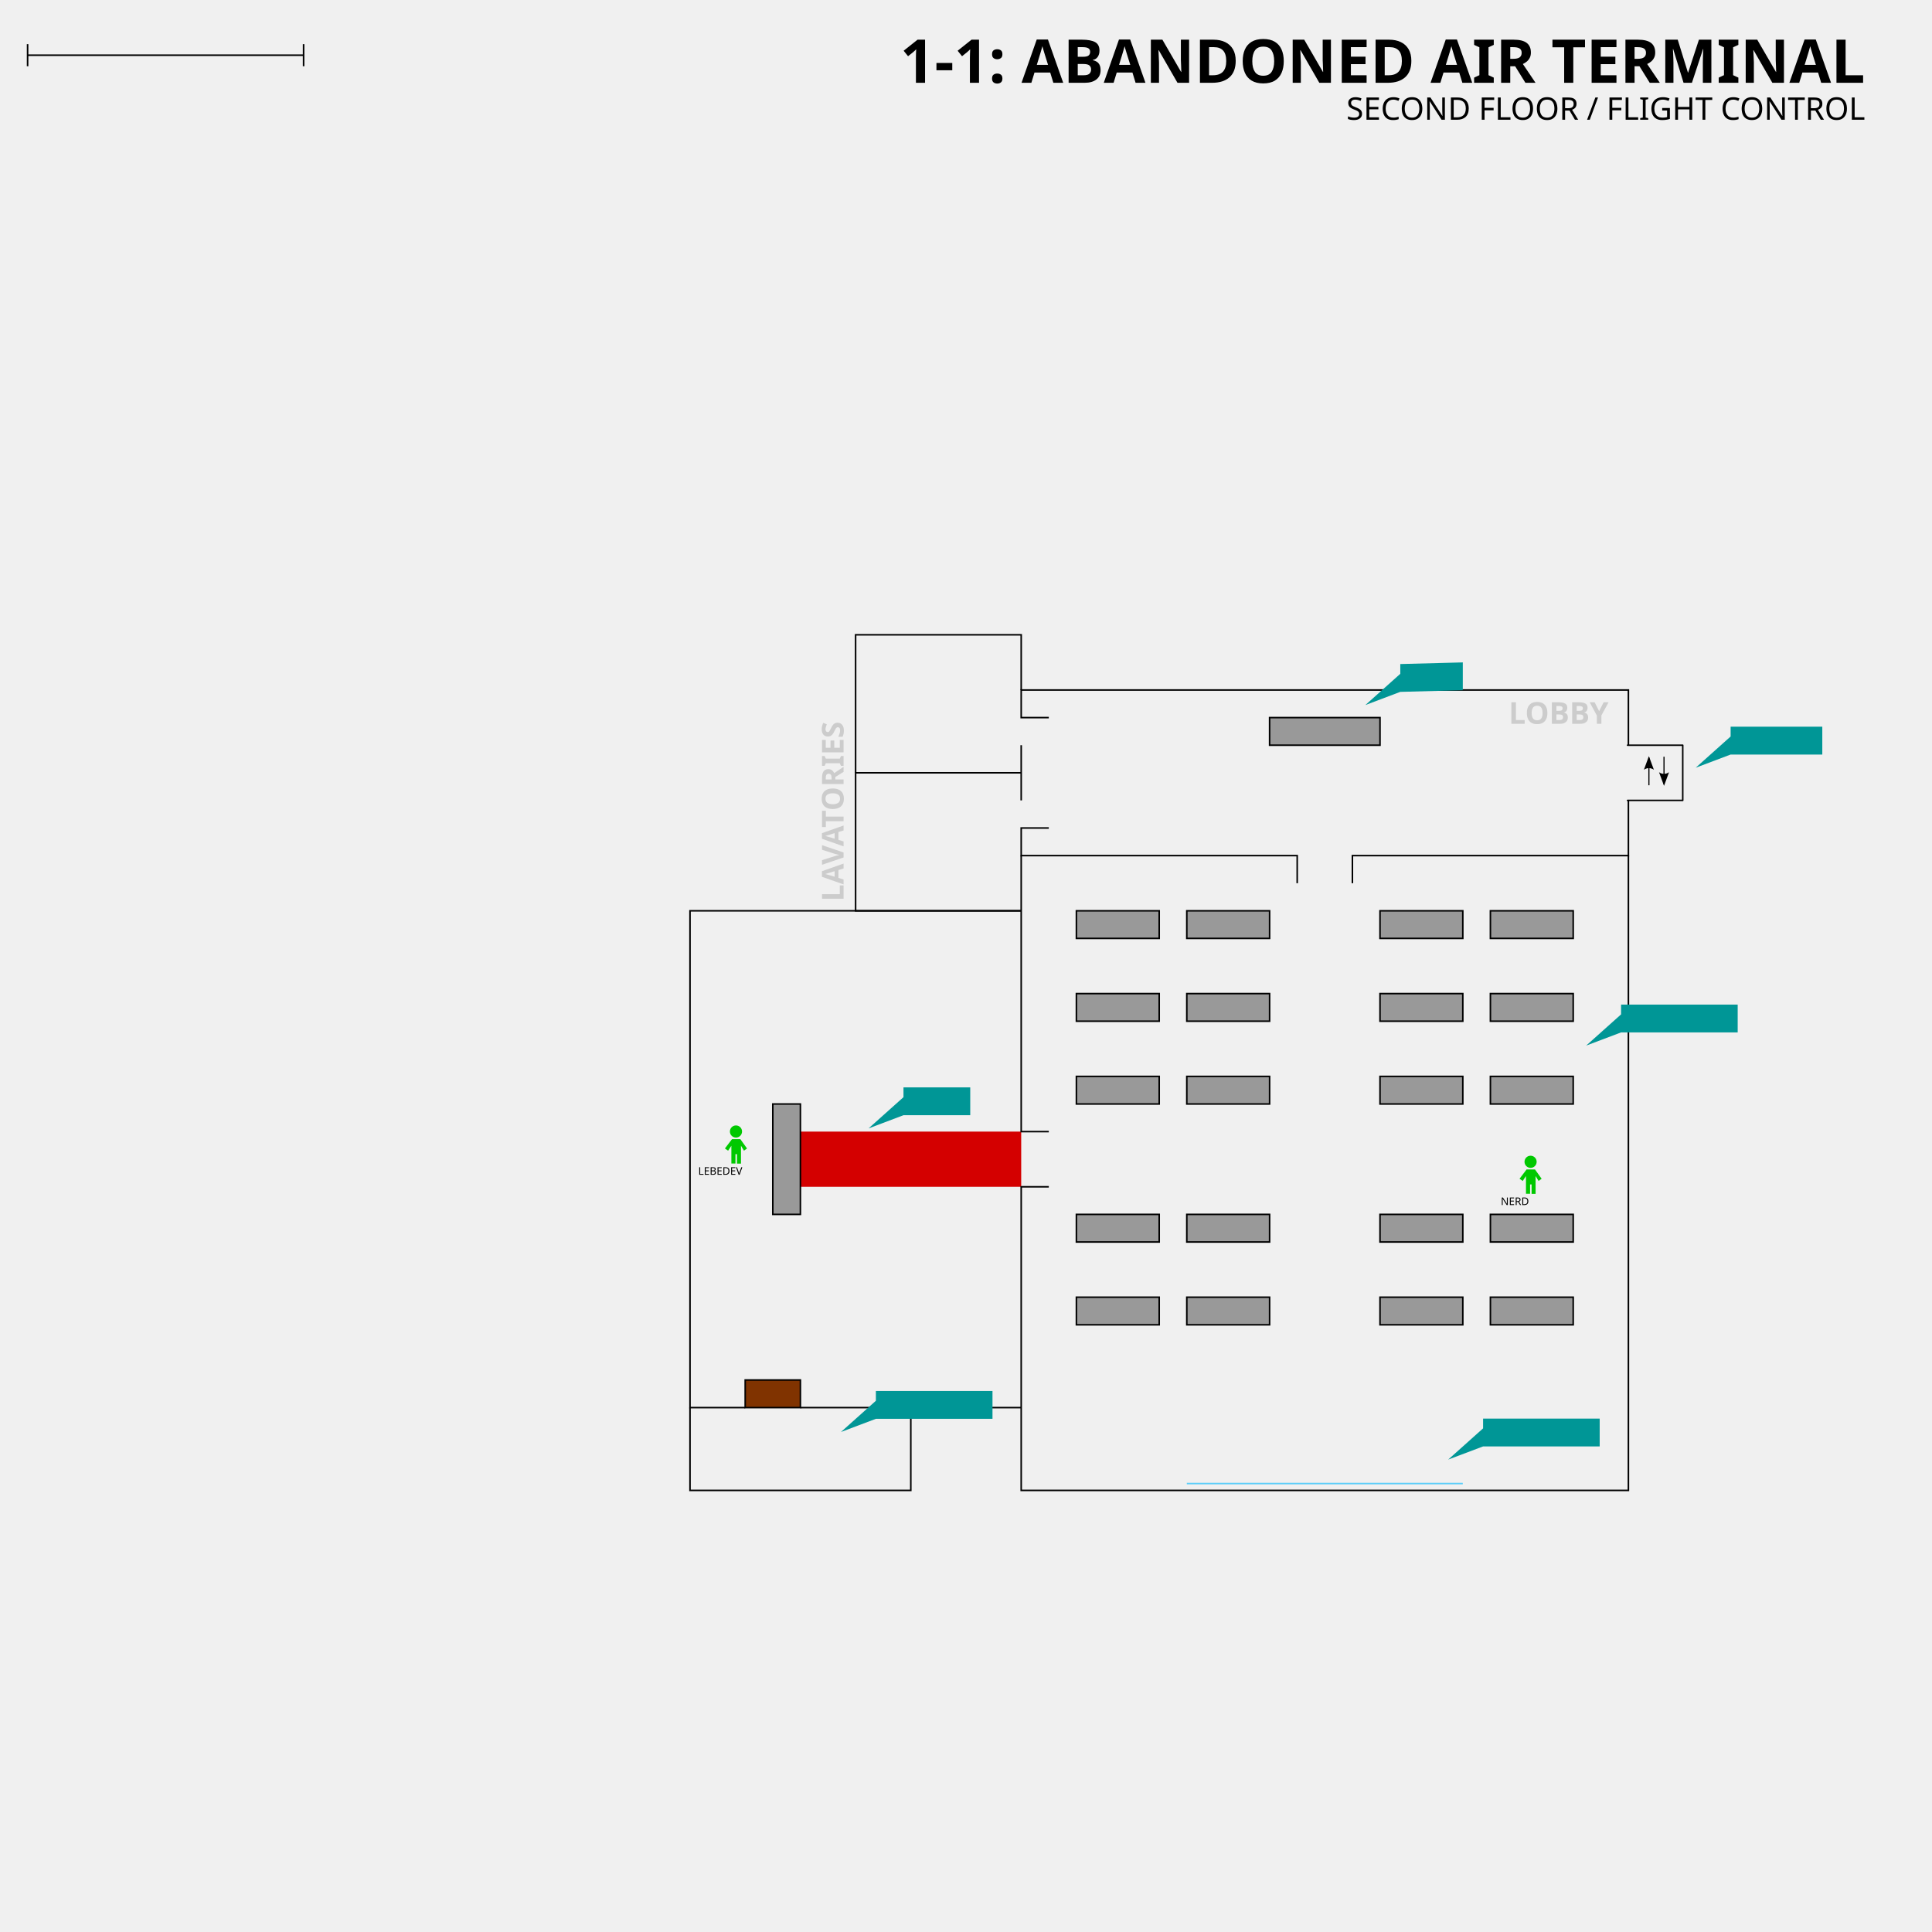
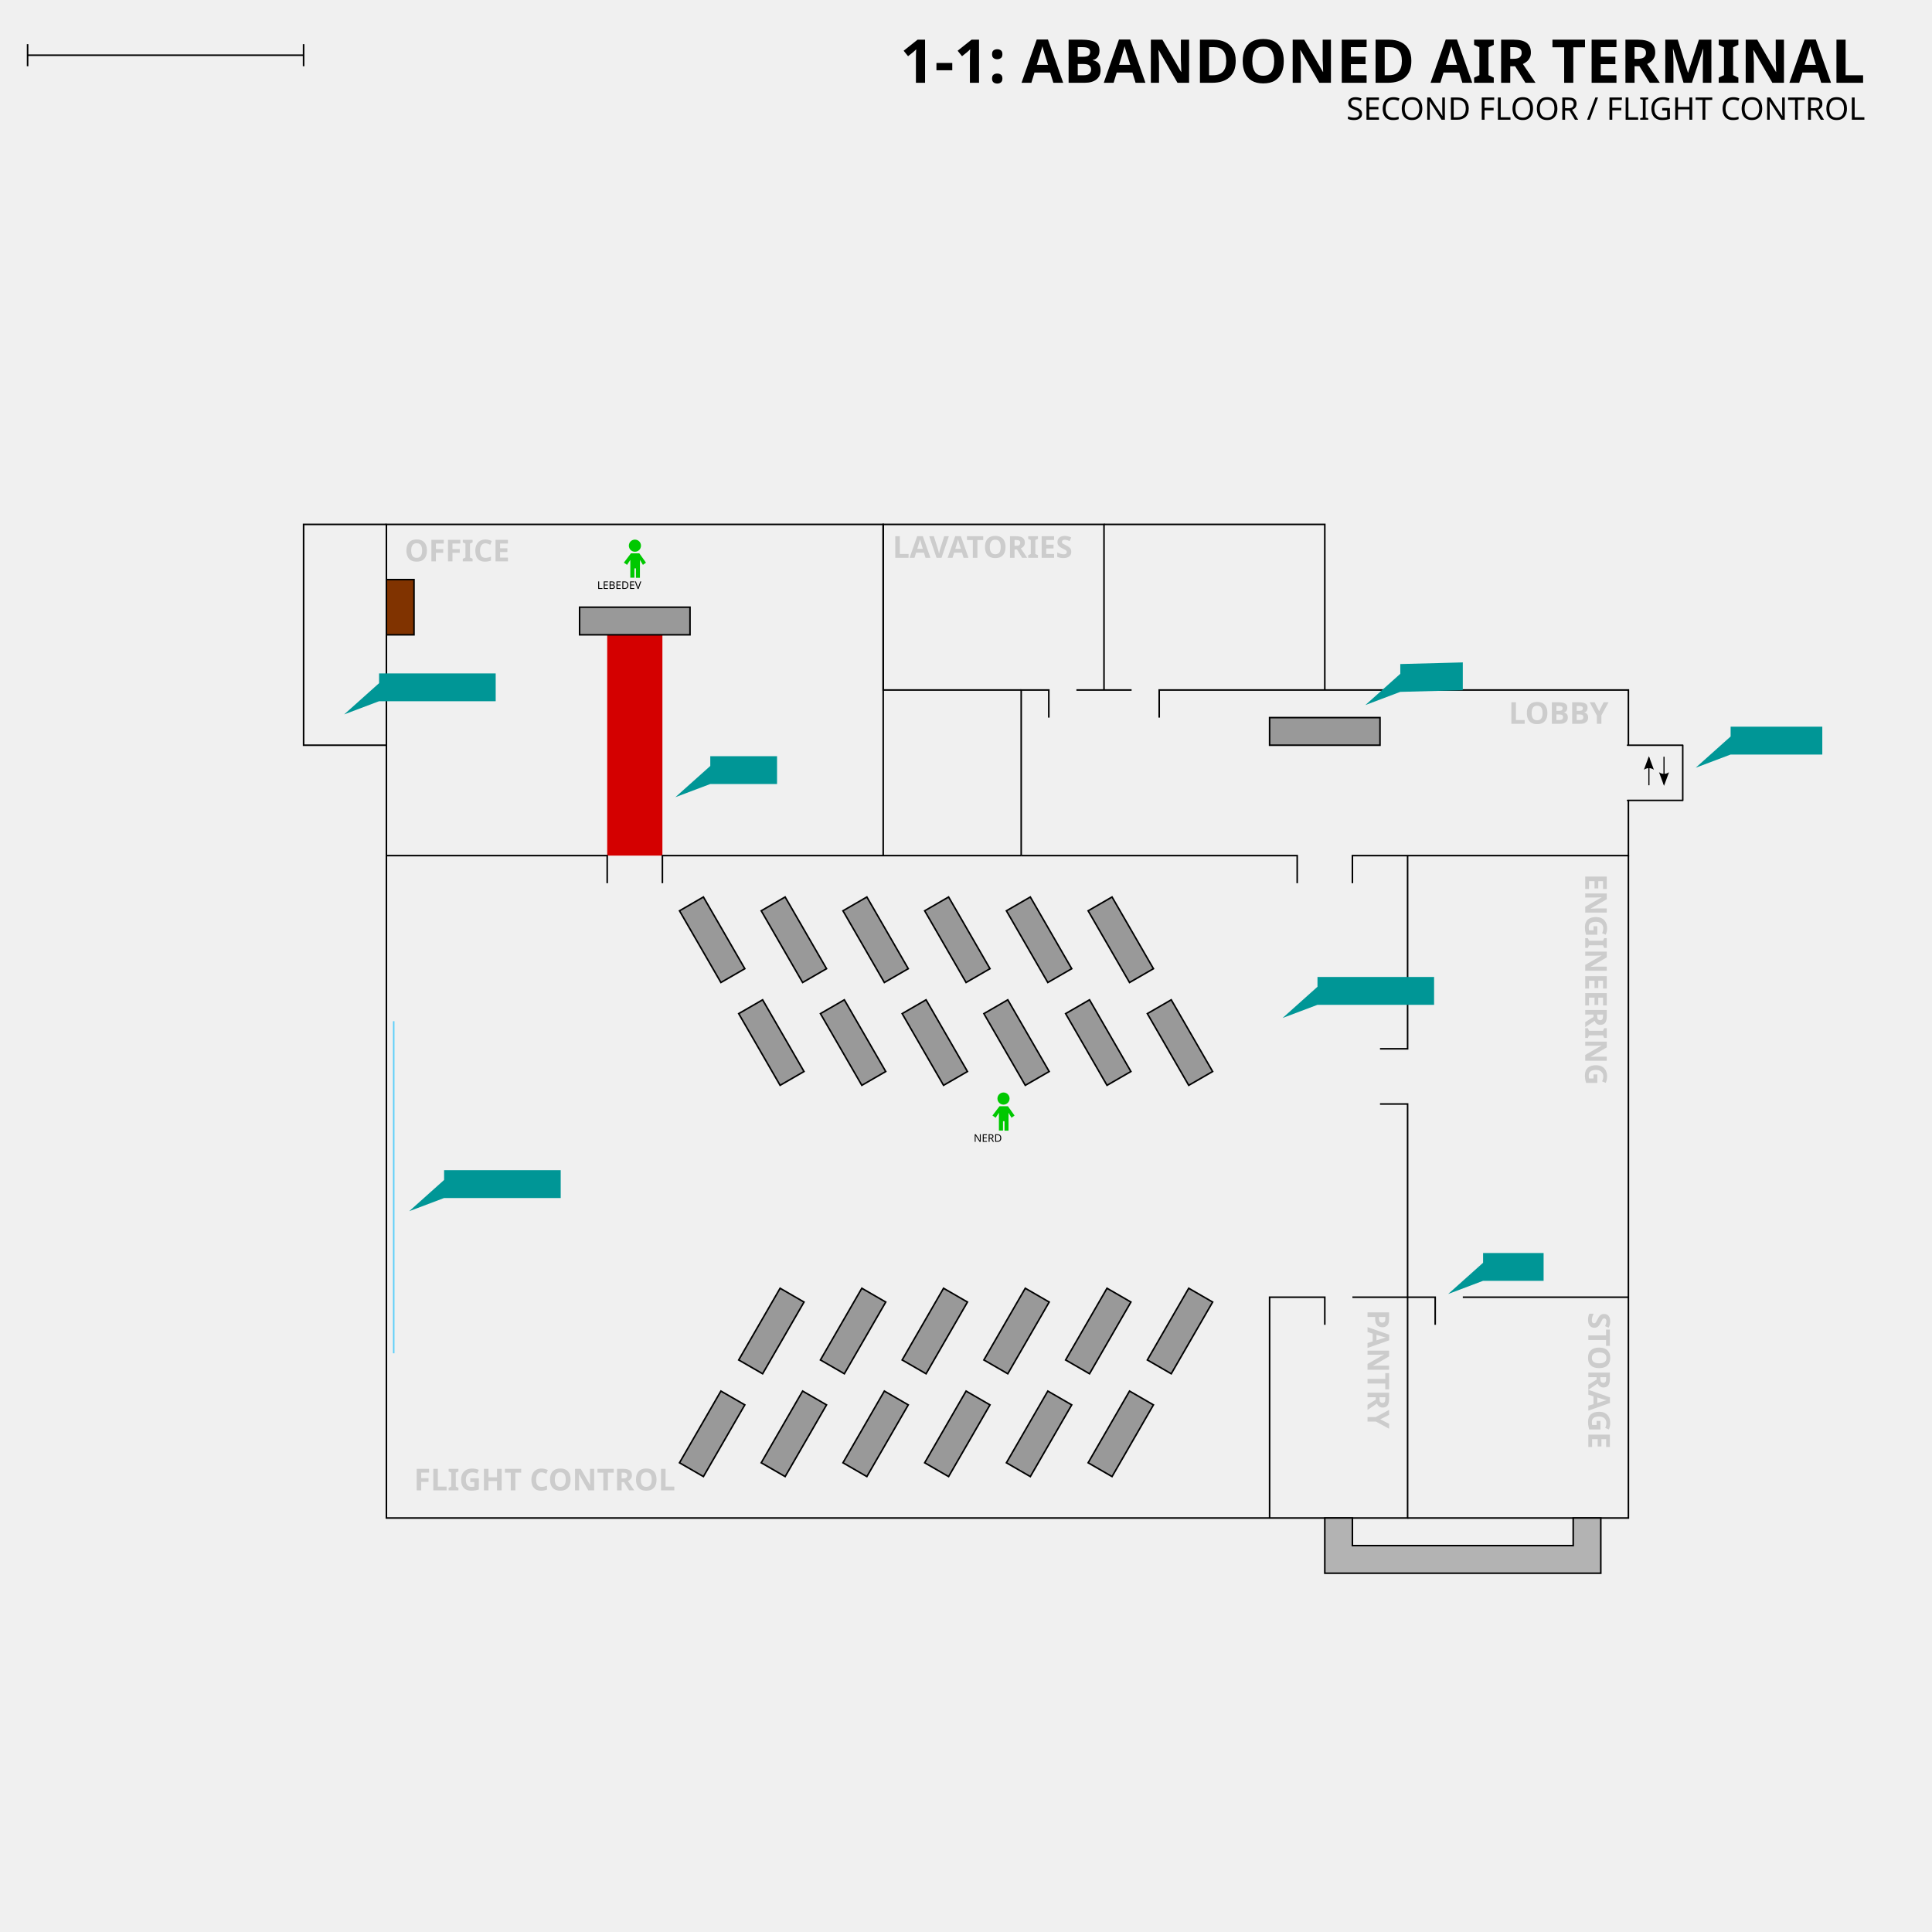
<svg xmlns="http://www.w3.org/2000/svg" xmlns:xlink="http://www.w3.org/1999/xlink" width="1240.158" height="1240.158" id="svg2" version="1.1">
  <defs id="defs4">
    <linearGradient id="linearGradient5294">
      <stop style="stop-color:#c8c8c8;stop-opacity:1;" offset="0" id="stop5296" />
      <stop style="stop-color:#808080;stop-opacity:0;" offset="1" id="stop5298" />
    </linearGradient>
    <marker orient="auto" refY="0" refX="0" id="Arrow2Mend" style="overflow:visible">
      <path id="path7211" style="fill-rule:evenodd;stroke-width:0.625;stroke-linejoin:round" d="M 8.719,4.034 -2.207,0.016 8.719,-4.002 c -1.745,2.372 -1.735,5.617 -6e-7,8.035 z" transform="scale(-0.6,-0.6)" />
    </marker>
    <marker orient="auto" refY="0" refX="0" id="Arrow2Lend" style="overflow:visible">
      <path id="path7205" style="fill-rule:evenodd;stroke-width:0.625;stroke-linejoin:round" d="M 8.719,4.034 -2.207,0.016 8.719,-4.002 c -1.745,2.372 -1.735,5.617 -6e-7,8.035 z" transform="matrix(-1.1,0,0,-1.1,-1.1,0)" />
    </marker>
    <marker orient="auto" refY="0" refX="0" id="Arrow2Lend-2" style="overflow:visible">
      <path id="path7205-9" style="fill-rule:evenodd;stroke-width:0.625;stroke-linejoin:round" d="M 8.719,4.034 -2.207,0.016 8.719,-4.002 c -1.745,2.372 -1.735,5.617 -6e-7,8.035 z" transform="matrix(-1.1,0,0,-1.1,-1.1,0)" />
    </marker>
    <linearGradient xlink:href="#linearGradient5294" id="linearGradient5300" x1="376.142" y1="2344.488" x2="376.142" y2="2273.622" gradientUnits="userSpaceOnUse" gradientTransform="translate(105.748,-2000.787)" />
    <linearGradient xlink:href="#linearGradient5294-4" id="linearGradient5300-7" x1="389.764" y1="2344.488" x2="389.764" y2="2273.622" gradientUnits="userSpaceOnUse" />
    <linearGradient id="linearGradient5294-4">
      <stop style="stop-color:#c8c8c8;stop-opacity:1;" offset="0" id="stop5296-5" />
      <stop style="stop-color:#808080;stop-opacity:0;" offset="1" id="stop5298-1" />
    </linearGradient>
    <linearGradient gradientTransform="translate(43.21654,-1946.705)" y2="2273.622" x2="389.764" y1="2344.488" x1="389.764" gradientUnits="userSpaceOnUse" id="linearGradient5317-2" xlink:href="#linearGradient5294-4-5" />
    <linearGradient id="linearGradient5294-4-5">
      <stop style="stop-color:#c8c8c8;stop-opacity:1;" offset="0" id="stop5296-5-2" />
      <stop style="stop-color:#808080;stop-opacity:0;" offset="1" id="stop5298-1-8" />
    </linearGradient>
    <linearGradient y2="2273.622" x2="389.764" y1="2344.488" x1="389.764" gradientTransform="translate(92.43308,-1942.988)" gradientUnits="userSpaceOnUse" id="linearGradient5351-9" xlink:href="#linearGradient5294-4-5-5" />
    <linearGradient id="linearGradient5294-4-5-5">
      <stop style="stop-color:#c8c8c8;stop-opacity:1;" offset="0" id="stop5296-5-2-9" />
      <stop style="stop-color:#808080;stop-opacity:0;" offset="1" id="stop5298-1-8-6" />
    </linearGradient>
    <linearGradient y2="2273.622" x2="389.764" y1="2344.488" x1="389.764" gradientTransform="translate(120.4331,-1932.772)" gradientUnits="userSpaceOnUse" id="linearGradient5385-4" xlink:href="#linearGradient5294-4-5-5-0" />
    <linearGradient id="linearGradient5294-4-5-5-0">
      <stop style="stop-color:#c8c8c8;stop-opacity:1;" offset="0" id="stop5296-5-2-9-4" />
      <stop style="stop-color:#808080;stop-opacity:0;" offset="1" id="stop5298-1-8-6-5" />
    </linearGradient>
    <marker orient="auto" refY="0" refX="0" id="Arrow2Lend-0" style="overflow:visible">
      <path id="path7205-5" style="fill-rule:evenodd;stroke-width:0.625;stroke-linejoin:round" d="M 8.719,4.034 -2.207,0.016 8.719,-4.002 c -1.745,2.372 -1.735,5.617 -6e-7,8.035 z" transform="matrix(-1.1,0,0,-1.1,-1.1,0)" />
    </marker>
    <linearGradient xlink:href="#linearGradient5294-2" id="linearGradient5300-5" x1="389.764" y1="2344.488" x2="389.764" y2="2273.622" gradientUnits="userSpaceOnUse" gradientTransform="translate(105.748,-2000.787)" />
    <linearGradient id="linearGradient5294-2">
      <stop style="stop-color:#c8c8c8;stop-opacity:1;" offset="0" id="stop5296-0" />
      <stop style="stop-color:#808080;stop-opacity:0;" offset="1" id="stop5298-9" />
    </linearGradient>
    <linearGradient y2="2272.208" x2="392.857" y1="2378.507" x1="392.857" gradientTransform="translate(-251.1249,-2034.807)" gradientUnits="userSpaceOnUse" id="linearGradient5268" xlink:href="#linearGradient5294-2" />
  </defs>
  <g id="layer1" transform="translate(0,187.7954)">
-     <path style="fill:#d40000;stroke:none;stroke-width:1px;stroke-linecap:butt;stroke-linejoin:miter;stroke-opacity:1" d="m 655.512,726.378 0,35.433 -141.732,0 0,-35.433 z" id="path6804" transform="translate(0,-187.7954)" />
+     <path style="fill:#d40000;stroke:none" d="m 425.197,361.417 -35.433,0 0,-141.732 35.433,0 z" id="path6804" />
    <text xml:space="preserve" style="font-size:19.379px;font-style:normal;font-weight:normal;line-height:125%;letter-spacing:0px;word-spacing:0px;fill:#cccccc;fill-opacity:1;stroke:none;font-family:Sans" x="968.409" y="276.834" id="text3909-2-0">
      <tspan x="968.409" y="276.834" id="tspan4952-9-0" style="font-size:19.379px;font-style:normal;font-variant:normal;font-weight:bold;font-stretch:normal;fill:#cccccc;font-family:Sans;-inkscape-font-specification:Sans">LOBBY</tspan>
    </text>
    <g transform="matrix(0.4844748,0,0,0.4844748,455.496,251.2592)" id="g6409-1" />
-     <g id="g4459" transform="matrix(0.2746836,0,0,0.2746836,527.0584,177.6265)">
+     <g id="g4459" transform="matrix(0.2746836,0,0,0.2746836,462.1923,-198.4208)">
      <path id="path4434" d="m -209.656,1388.652 9.567,0 0,-21.817 3.559,0 0,22.074 9.336,0 0,-41.802 6.967,11.58 7.168,-5.157 -15.579,-21.768 -19.574,0 -16.531,21.768 7.479,5.157 7.607,-11.58 z" style="fill:#00c800;fill-opacity:1;stroke:none" />
      <path transform="matrix(0.7220621,0,0,0.7220621,-57.32529,413.4515)" d="m -176.429,1247.005 c 0,10.848 -8.794,19.643 -19.643,19.643 -10.848,0 -19.643,-8.794 -19.643,-19.643 0,-10.848 8.794,-19.643 19.643,-19.643 10.848,0 19.643,8.794 19.643,19.643 z" id="path4436" style="fill:#00c800;fill-opacity:1;stroke:none" />
      <text xml:space="preserve" style="font-size:40px;font-style:normal;font-weight:normal;line-height:125%;letter-spacing:0px;word-spacing:0px;fill:#000000;fill-opacity:1;stroke:none;font-family:Sans" x="-199.182" y="1414.983" id="text4463">
        <tspan id="tspan4465" x="-199.182" y="1414.983" style="font-size:24.693px;font-style:normal;font-variant:normal;font-weight:normal;font-stretch:normal;text-align:center;text-anchor:middle;font-family:Sans;-inkscape-font-specification:Sans">LEBEDEV</tspan>
      </text>
    </g>
    <text xml:space="preserve" style="font-size:19.379px;font-style:normal;font-weight:normal;line-height:125%;letter-spacing:0px;word-spacing:0px;fill:#000000;fill-opacity:1;stroke:none;font-family:Sans" x="1222.441" y="-134.646" id="text4655">
      <tspan x="1222.441" y="-134.646" id="tspan4659" style="font-size:38.758px;font-style:normal;font-variant:normal;font-weight:bold;font-stretch:normal;text-align:end;text-anchor:end;font-family:Sans;-inkscape-font-specification:Sans">1-1: ABANDONED AIR TERMINAL</tspan>
    </text>
    <g id="g4317" transform="matrix(0.4844748,0,0,0.4844748,-84.31664,566.27)">
      <path style="fill:none;stroke:#000000;stroke-width:2;stroke-linecap:round;stroke-linejoin:round;stroke-miterlimit:4;stroke-opacity:1;stroke-dashoffset:0" d="m 2330.443,-569.109 73.137,0 0,73.137 -73.137,0" id="rect6996" />
      <path id="path6998" d="m 2358.756,-516.027 0,-36.569" style="fill:none;stroke:#000000;stroke-width:1.5;stroke-linecap:butt;stroke-linejoin:miter;stroke-miterlimit:4;stroke-opacity:1;stroke-dasharray:none;marker-mid:none;marker-end:url(#Arrow2Lend)" />
      <path id="path6998-4" d="m 2378.759,-553.838 0,36.569" style="fill:none;stroke:#000000;stroke-width:1.5;stroke-linecap:butt;stroke-linejoin:miter;stroke-miterlimit:4;stroke-opacity:1;stroke-dasharray:none;marker-mid:none;marker-end:url(#Arrow2Lend)" />
    </g>
    <g id="g6409-7" transform="matrix(0.4844748,0,0,0.4844748,843.1305,-206.6487)">
      <path id="path3841-1-4" d="m 506.43,1056.093 46.258,-41.381 0,-12.948 121.469,0 0,36.871 -121.469,0 z" style="fill:#009696;fill-opacity:1;stroke:none" />
      <flowRoot transform="translate(-356.18,592.5709)" style="font-size:40px;font-style:normal;font-weight:normal;line-height:125%;letter-spacing:0px;word-spacing:0px;fill:#ffffff;fill-opacity:1;stroke:none;font-family:Sans" id="flowRoot3901-1-1" xml:space="preserve">
        <flowRegion id="flowRegion3903-9-4">
          <rect style="fill:#ffffff" y="419.505" x="918.571" height="121.429" width="264.286" id="rect3905-7-4" />
        </flowRegion>
        <flowPara style="font-size:14px;font-style:normal;font-variant:normal;font-weight:normal;font-stretch:normal;text-align:justify;text-anchor:start;fill:#ffffff;font-family:Sans;-inkscape-font-specification:Sans" id="flowPara3907-6-2">To ground floor</flowPara>
      </flowRoot>
    </g>
    <path id="path5333" style="fill:none;stroke:#000000;stroke-width:1px;stroke-linecap:butt;stroke-linejoin:miter;stroke-opacity:1" d="m 194.882,-159.449 0,14.173 m -177.165,-14.173 0,14.173 m 0,-7.087 177.165,0" />
    <flowRoot transform="matrix(0.4844748,0,0,0.4844748,-356.4377,-366.0767)" style="font-size:40px;font-style:normal;font-weight:normal;line-height:125%;letter-spacing:0px;word-spacing:0px;fill:#ffffff;fill-opacity:1;stroke:none;font-family:Sans" id="flowRoot3901-5-0" xml:space="preserve">
      <flowRegion id="flowRegion3903-8-7">
        <rect style="fill:#ffffff" y="419.505" x="918.571" height="121.429" width="264.286" id="rect3905-6-6" />
      </flowRegion>
      <flowPara style="font-size:14px;font-style:normal;font-variant:normal;font-weight:normal;font-stretch:normal;text-align:justify;text-anchor:start;fill:#000000;font-family:Sans;-inkscape-font-specification:Sans" id="flowPara3907-1-6">10 meters</flowPara>
    </flowRoot>
    <text xml:space="preserve" style="font-size:19.379px;font-style:normal;font-weight:normal;line-height:125%;letter-spacing:0px;word-spacing:0px;fill:#000000;fill-opacity:1;stroke:none;font-family:Sans" x="1222.441" y="-110.929" id="text4655-1">
      <tspan x="1222.441" y="-110.929" style="font-size:20px;font-style:normal;font-variant:normal;font-weight:normal;font-stretch:normal;text-align:end;text-anchor:end;font-family:Sans;-inkscape-font-specification:Sans" id="tspan4968">SECOND FLOOR / FLIGHT CONTROL</tspan>
    </text>
    <path style="fill:none;stroke:#000000;stroke-width:1px;stroke-linecap:butt;stroke-linejoin:miter;stroke-opacity:1" d="m 1045.276,513.78 0,35.433 -177.165,0 0,17.717" id="path4972" transform="translate(0,-187.7954)" />
-     <path style="fill:none;stroke:#000000;stroke-width:1px;stroke-linecap:butt;stroke-linejoin:miter;stroke-opacity:1" d="m 1045.276,478.346 0,-35.433 -389.764,0 0,17.717 17.717,0 m -17.717,17.717 0,35.433 m 17.717,17.717 -17.717,0 0,17.717 177.165,0 0,17.717" id="path4974" transform="translate(0,-187.7954)" />
-     <path style="fill:none;stroke:#000000;stroke-width:1px;stroke-linecap:butt;stroke-linejoin:miter;stroke-opacity:1" d="m 1045.276,549.213 0,407.48 -389.764,0 2e-5,-194.882 17.717,0 m 0,-35.433 -17.717,0 0,-177.165" id="path6314" transform="translate(0,-187.7954)" />
-     <path style="fill:#999999;stroke:#000000;stroke-width:1px;stroke-linecap:butt;stroke-linejoin:miter;stroke-opacity:1" d="m 690.945,584.646 53.15,0 0,17.717 -53.15,0 z" id="path6359" transform="translate(0,-187.7954)" />
-     <path style="fill:#999999;stroke:#000000;stroke-width:1px;stroke-linecap:butt;stroke-linejoin:miter;stroke-opacity:1" d="m 761.811,396.85 53.15,0 0,17.717 -53.15,0 z" id="path6359-0" />
-     <path style="fill:#999999;stroke:#000000;stroke-width:1px;stroke-linecap:butt;stroke-linejoin:miter;stroke-opacity:1" d="m 885.827,396.85 53.15,0 0,17.717 -53.15,0 z" id="path6359-9" />
-     <path style="fill:#999999;stroke:#000000;stroke-width:1px;stroke-linecap:butt;stroke-linejoin:miter;stroke-opacity:1" d="m 956.693,396.85 53.15,0 0,17.717 -53.15,0 z" id="path6359-0-4" />
-     <path style="fill:#999999;stroke:#000000;stroke-width:1px;stroke-linecap:butt;stroke-linejoin:miter;stroke-opacity:1" d="m 690.945,450 53.15,0 0,17.717 -53.15,0 z" id="path6359-8" />
-     <path style="fill:#999999;stroke:#000000;stroke-width:1px;stroke-linecap:butt;stroke-linejoin:miter;stroke-opacity:1" d="m 761.811,450 53.15,0 0,17.717 -53.15,0 z" id="path6359-0-8" />
-     <path style="fill:#999999;stroke:#000000;stroke-width:1px;stroke-linecap:butt;stroke-linejoin:miter;stroke-opacity:1" d="m 885.827,450 53.15,0 0,17.717 -53.15,0 z" id="path6359-9-2" />
-     <path style="fill:#999999;stroke:#000000;stroke-width:1px;stroke-linecap:butt;stroke-linejoin:miter;stroke-opacity:1" d="m 956.693,450 53.15,0 0,17.717 -53.15,0 z" id="path6359-0-4-4" />
-     <path style="fill:#999999;stroke:#000000;stroke-width:1px;stroke-linecap:butt;stroke-linejoin:miter;stroke-opacity:1" d="m 690.945,503.149 53.15,0 0,17.717 -53.15,0 z" id="path6359-5" />
-     <path style="fill:#999999;stroke:#000000;stroke-width:1px;stroke-linecap:butt;stroke-linejoin:miter;stroke-opacity:1" d="m 761.811,503.149 53.15,0 0,17.717 -53.15,0 z" id="path6359-0-5" />
-     <path style="fill:#999999;stroke:#000000;stroke-width:1px;stroke-linecap:butt;stroke-linejoin:miter;stroke-opacity:1" d="m 885.827,503.149 53.15,0 0,17.717 -53.15,0 z" id="path6359-9-1" />
-     <path style="fill:#999999;stroke:#000000;stroke-width:1px;stroke-linecap:butt;stroke-linejoin:miter;stroke-opacity:1" d="m 956.693,503.149 53.15,0 0,17.717 -53.15,0 z" id="path6359-0-4-7" />
-     <path style="fill:#999999;stroke:#000000;stroke-width:1px;stroke-linecap:butt;stroke-linejoin:miter;stroke-opacity:1" d="m 690.945,591.732 53.15,0 0,17.717 -53.15,0 z" id="path6359-8-1" />
-     <path style="fill:#999999;stroke:#000000;stroke-width:1px;stroke-linecap:butt;stroke-linejoin:miter;stroke-opacity:1" d="m 761.811,591.732 53.15,0 0,17.717 -53.15,0 z" id="path6359-0-8-1" />
-     <path style="fill:#999999;stroke:#000000;stroke-width:1px;stroke-linecap:butt;stroke-linejoin:miter;stroke-opacity:1" d="m 885.827,591.732 53.15,0 0,17.717 -53.15,0 z" id="path6359-9-2-5" />
-     <path style="fill:#999999;stroke:#000000;stroke-width:1px;stroke-linecap:butt;stroke-linejoin:miter;stroke-opacity:1" d="m 956.693,591.732 53.15,0 0,17.717 -53.15,0 z" id="path6359-0-4-4-2" />
-     <path style="fill:#999999;stroke:#000000;stroke-width:1px;stroke-linecap:butt;stroke-linejoin:miter;stroke-opacity:1" d="m 690.945,644.882 53.15,0 0,17.717 -53.15,0 z" id="path6359-8-1-7" />
-     <path style="fill:#999999;stroke:#000000;stroke-width:1px;stroke-linecap:butt;stroke-linejoin:miter;stroke-opacity:1" d="m 761.811,644.882 53.15,0 0,17.717 -53.15,0 z" id="path6359-0-8-1-6" />
-     <path style="fill:#999999;stroke:#000000;stroke-width:1px;stroke-linecap:butt;stroke-linejoin:miter;stroke-opacity:1" d="m 885.827,644.882 53.15,0 0,17.717 -53.15,0 z" id="path6359-9-2-5-1" />
-     <path style="fill:#999999;stroke:#000000;stroke-width:1px;stroke-linecap:butt;stroke-linejoin:miter;stroke-opacity:1" d="m 956.693,644.882 53.15,0 0,17.717 -53.15,0 z" id="path6359-0-4-4-2-4" />
-     <path style="fill:none;stroke:#00baff;stroke-width:0.969;stroke-linecap:butt;stroke-linejoin:miter;stroke-miterlimit:4;stroke-opacity:0.618;stroke-dasharray:none" d="m 938.976,764.504 -177.165,0" id="path4310-1" />
-     <g id="g6409-7-6" transform="matrix(0.4844748,0,0,0.4844748,684.2328,237.4742)">
+     <path style="fill:none;stroke:#000000;stroke-width:1px;stroke-linecap:butt;stroke-linejoin:miter;stroke-opacity:1" d="m 655.512,549.213 177.165,0 0,17.717 m 212.598,-88.583 0,-35.433 -301.181,0 0,17.717 m -17.717,-17.717 -35.433,0 m -17.717,17.717 0,-17.717 -17.717,0 0,106.299" id="path4974" transform="translate(0,-187.7954)" />
+     <path style="fill:none;stroke:#000000;stroke-width:1px;stroke-linecap:butt;stroke-linejoin:miter;stroke-opacity:1" d="m 655.512,361.417 -230.315,0 0,17.717 m -35.433,0 0,-17.717 -141.732,-3e-5 0,425.197 655.512,10e-6 0,-265.748 -17.717,0 m 0,-35.433 17.717,0 0,-124.016" id="path6314" />
+     <path style="fill:none;stroke:#00baff;stroke-width:0.969;stroke-linecap:butt;stroke-linejoin:miter;stroke-miterlimit:4;stroke-opacity:0.618;stroke-dasharray:none" d="m 252.724,680.882 0,-213.165" id="path4310-1" />
+     <g id="g6409-7-6" transform="matrix(0.4844748,0,0,0.4844748,17.30368,78.02542)">
      <path id="path3841-1-4-8" d="m 506.43,1056.093 46.258,-41.381 0,-12.948 154.494,0 0,36.871 -154.494,0 z" style="fill:#009696;fill-opacity:1;stroke:none" />
      <flowRoot transform="translate(-356.18,592.5709)" style="font-size:40px;font-style:normal;font-weight:normal;line-height:125%;letter-spacing:0px;word-spacing:0px;fill:#ffffff;fill-opacity:1;stroke:none;font-family:Sans" id="flowRoot3901-1-1-5" xml:space="preserve">
        <flowRegion id="flowRegion3903-9-4-7">
          <rect style="fill:#ffffff" y="419.505" x="918.571" height="121.429" width="264.286" id="rect3905-7-4-6" />
        </flowRegion>
        <flowPara style="font-size:14px;font-style:normal;font-variant:normal;font-weight:normal;font-stretch:normal;text-align:justify;text-anchor:start;fill:#ffffff;font-family:Sans;-inkscape-font-specification:Sans" id="flowPara3907-6-2-1">Flight control monitor</flowPara>
      </flowRoot>
    </g>
-     <path style="fill:none;stroke:#000000;stroke-width:1px;stroke-linecap:butt;stroke-linejoin:miter;stroke-opacity:1" d="m 655.512,496.063 -106.299,0 0,88.583 106.299,0" id="path6571" transform="translate(0,-187.7954)" />
-     <path style="fill:none;stroke:#000000;stroke-width:1px;stroke-linecap:butt;stroke-linejoin:miter;stroke-opacity:1" d="m 655.512,442.913 0,-35.433 -106.299,0 0,88.583" id="path6573" transform="translate(0,-187.7954)" />
-     <text xml:space="preserve" style="font-size:19.379px;font-style:normal;font-weight:normal;line-height:125%;letter-spacing:0px;word-spacing:0px;fill:#cccccc;fill-opacity:1;stroke:none;font-family:Sans" x="-390.85" y="541.496" id="text3909-2-0-8" transform="matrix(0,-1,1,0,0,0)">
-       <tspan x="-390.85" y="541.496" id="tspan4952-9-0-9" style="font-size:19.379px;font-style:normal;font-variant:normal;font-weight:bold;font-stretch:normal;fill:#cccccc;font-family:Sans;-inkscape-font-specification:Sans">LAVATORIES</tspan>
+     <text xml:space="preserve" style="font-size:19.379px;font-style:normal;font-weight:normal;line-height:125%;letter-spacing:0px;word-spacing:0px;fill:#cccccc;fill-opacity:1;stroke:none;font-family:Sans" x="572.929" y="170.252" id="text3909-2-0-8">
+       <tspan x="572.929" y="170.252" id="tspan4952-9-0-9" style="font-size:19.379px;font-style:normal;font-variant:normal;font-weight:bold;font-stretch:normal;fill:#cccccc;font-family:Sans;-inkscape-font-specification:Sans">LAVATORIES</tspan>
    </text>
    <path style="fill:#999999;stroke:#000000;stroke-width:1px;stroke-linecap:butt;stroke-linejoin:miter;stroke-opacity:1" d="m 814.961,272.834 70.866,0 0,17.717 -70.866,0 z" id="path6359-0-2" />
-     <path style="fill:none;stroke:#000000;stroke-width:1px;stroke-linecap:butt;stroke-linejoin:miter;stroke-opacity:1" d="m 655.512,584.646 -212.598,0 0,318.898 35.433,0 m 35.433,0 141.732,0" id="path6651" transform="translate(0,-187.7954)" />
+     <path style="fill:none;stroke:#000000;stroke-width:1px;stroke-linecap:butt;stroke-linejoin:miter;stroke-opacity:1" d="m 566.929,361.417 0,-212.598 -318.898,0 0,35.433 m 0,35.433 0,141.732" id="path6651" />
    <g id="g6409-7-3" transform="matrix(0.4844748,0,0,0.4844748,631.0832,-246.8722)">
      <path id="path3841-1-4-3" d="m 506.43,1056.093 46.258,-41.381 0,-12.948 82.831,-2.179 0,36.871 -82.831,2.179 z" style="fill:#009696;fill-opacity:1;stroke:none" />
      <flowRoot transform="translate(-356.18,592.5709)" style="font-size:40px;font-style:normal;font-weight:normal;line-height:125%;letter-spacing:0px;word-spacing:0px;fill:#ffffff;fill-opacity:1;stroke:none;font-family:Sans" id="flowRoot3901-1-1-4" xml:space="preserve">
        <flowRegion id="flowRegion3903-9-4-1">
          <rect style="fill:#ffffff" y="419.505" x="918.571" height="121.429" width="264.286" id="rect3905-7-4-1" />
        </flowRegion>
        <flowPara style="font-size:14px;font-style:normal;font-variant:normal;font-weight:normal;font-stretch:normal;text-align:justify;text-anchor:start;fill:#ffffff;font-family:Sans;-inkscape-font-specification:Sans" id="flowPara3907-6-2-3">Reception</flowPara>
      </flowRoot>
    </g>
-     <path style="fill:#999999;stroke:#000000;stroke-width:1px;stroke-linecap:butt;stroke-linejoin:miter;stroke-opacity:1" d="m 513.78,520.866 0,70.866 -17.717,0 0,-70.866 z" id="path6359-0-2-8" />
-     <g id="g6409-7-6-7" transform="matrix(0.4844748,0,0,0.4844748,772.8155,-28.27379)">
+     <path style="fill:#999999;stroke:#000000;stroke-width:1px;stroke-linecap:butt;stroke-linejoin:miter;stroke-opacity:1" d="m 442.913,219.685 -70.866,0 0,-17.717 70.866,0 z" id="path6359-0-2-8" />
+     <g id="g6409-7-6-7" transform="matrix(0.4844748,0,0,0.4844748,577.9336,-45.99033)">
      <path id="path3841-1-4-8-4" d="m 506.43,1056.093 46.258,-41.381 0,-12.948 154.494,0 0,36.871 -154.494,0 z" style="fill:#009696;fill-opacity:1;stroke:none" />
      <flowRoot transform="translate(-356.18,592.5709)" style="font-size:40px;font-style:normal;font-weight:normal;line-height:125%;letter-spacing:0px;word-spacing:0px;fill:#ffffff;fill-opacity:1;stroke:none;font-family:Sans" id="flowRoot3901-1-1-5-2" xml:space="preserve">
        <flowRegion id="flowRegion3903-9-4-7-7">
          <rect style="fill:#ffffff" y="419.505" x="918.571" height="121.429" width="264.286" id="rect3905-7-4-6-7" />
        </flowRegion>
        <flowPara style="font-size:14px;font-style:normal;font-variant:normal;font-weight:normal;font-stretch:normal;text-align:justify;text-anchor:start;fill:#ffffff;font-family:Sans;-inkscape-font-specification:Sans" id="flowPara3907-6-2-1-9">Lots of geeky stuff</flowPara>
      </flowRoot>
    </g>
-     <g id="g4459-3" transform="matrix(0.2746836,0,0,0.2746836,1037.121,197.0595)">
+     <g id="g4459-3" transform="matrix(0.2746836,0,0,0.2746836,698.7907,156.4769)">
      <path id="path4434-1" d="m -209.656,1388.652 9.567,0 0,-21.817 3.559,0 0,22.074 9.336,0 0,-41.802 6.967,11.58 7.168,-5.157 -15.579,-21.768 -19.574,0 -16.531,21.768 7.479,5.157 7.607,-11.58 z" style="fill:#00c800;fill-opacity:1;stroke:none" />
      <path transform="matrix(0.7220621,0,0,0.7220621,-57.32529,413.4515)" d="m -176.429,1247.005 c 0,10.848 -8.794,19.643 -19.643,19.643 -10.848,0 -19.643,-8.794 -19.643,-19.643 0,-10.848 8.794,-19.643 19.643,-19.643 10.848,0 19.643,8.794 19.643,19.643 z" id="path4436-9" style="fill:#00c800;fill-opacity:1;stroke:none" />
      <text xml:space="preserve" style="font-size:40px;font-style:normal;font-weight:normal;line-height:125%;letter-spacing:0px;word-spacing:0px;fill:#000000;fill-opacity:1;stroke:none;font-family:Sans" x="-199.182" y="1414.983" id="text4463-8">
        <tspan id="tspan4465-6" x="-199.182" y="1414.983" style="font-size:24.693px;font-style:normal;font-variant:normal;font-weight:normal;font-stretch:normal;text-align:center;text-anchor:middle;font-family:Sans;-inkscape-font-specification:Sans">NERD</tspan>
      </text>
    </g>
-     <path style="fill:none;stroke:#000000;stroke-width:1px;stroke-linecap:butt;stroke-linejoin:miter;stroke-opacity:1" d="m 442.913,903.543 0,53.15 141.732,0 0,-53.15" id="path6767" transform="translate(0,-187.7954)" />
-     <path style="fill:#803300;stroke:#000000;stroke-width:1px;stroke-linecap:butt;stroke-linejoin:miter;stroke-opacity:1" d="m 478.346,903.543 0,-17.717 35.433,0 0,17.717 z" id="path6769" transform="translate(0,-187.7954)" />
-     <g id="g6409-7-5" transform="matrix(0.4844748,0,0,0.4844748,294.469,219.7577)">
+     <path style="fill:none;stroke:#000000;stroke-width:1px;stroke-linecap:butt;stroke-linejoin:miter;stroke-opacity:1" d="m 248.031,148.819 -53.15,0 0,141.732 53.15,0" id="path6767" />
+     <path style="fill:#803300;stroke:#000000;stroke-width:1px;stroke-linecap:butt;stroke-linejoin:miter;stroke-opacity:1" d="m 248.031,184.252 17.717,0 0,35.433 -17.717,0 z" id="path6769" />
+     <g id="g6409-7-5" transform="matrix(0.4844748,0,0,0.4844748,-24.4286,-240.8722)">
      <path id="path3841-1-4-0" d="m 506.43,1056.093 46.258,-41.381 0,-12.948 154.494,0 0,36.871 -154.494,0 z" style="fill:#009696;fill-opacity:1;stroke:none" />
      <flowRoot transform="translate(-356.18,592.5709)" style="font-size:40px;font-style:normal;font-weight:normal;line-height:125%;letter-spacing:0px;word-spacing:0px;fill:#ffffff;fill-opacity:1;stroke:none;font-family:Sans" id="flowRoot3901-1-1-2" xml:space="preserve">
        <flowRegion id="flowRegion3903-9-4-8">
          <rect style="fill:#ffffff" y="419.505" x="918.571" height="121.429" width="264.286" id="rect3905-7-4-60" />
        </flowRegion>
        <flowPara style="font-size:14px;font-style:normal;font-variant:normal;font-weight:normal;font-stretch:normal;text-align:justify;text-anchor:start;fill:#ffffff;font-family:Sans;-inkscape-font-specification:Sans" id="flowPara3907-6-2-2">Hidden compartment</flowPara>
      </flowRoot>
    </g>
-     <g id="g6409-7-5-4" transform="matrix(0.4844748,0,0,0.4844748,312.1856,24.87581)">
+     <g id="g6409-7-5-4" transform="matrix(0.4844748,0,0,0.4844748,188.1698,-187.7226)">
      <path id="path3841-1-4-0-8" d="m 506.43,1056.093 46.258,-41.381 0,-12.948 88.443,0 0,36.871 -88.443,0 z" style="fill:#009696;fill-opacity:1;stroke:none" />
      <flowRoot transform="translate(-356.18,592.5709)" style="font-size:40px;font-style:normal;font-weight:normal;line-height:125%;letter-spacing:0px;word-spacing:0px;fill:#ffffff;fill-opacity:1;stroke:none;font-family:Sans" id="flowRoot3901-1-1-2-6" xml:space="preserve">
        <flowRegion id="flowRegion3903-9-4-8-5">
          <rect style="fill:#ffffff" y="419.505" x="918.571" height="121.429" width="264.286" id="rect3905-7-4-60-0" />
        </flowRegion>
        <flowPara style="font-size:14px;font-style:normal;font-variant:normal;font-weight:normal;font-stretch:normal;text-align:justify;text-anchor:start;fill:#ffffff;font-family:Sans;-inkscape-font-specification:Sans" id="flowPara3907-6-2-2-9">Fabularity!</flowPara>
      </flowRoot>
    </g>
+     <g id="g3289" transform="translate(-5.208665,40)">
+       <path id="path6359-8-1-7-1" d="m 494.731,413.989 26.575,46.029 -15.343,8.858 -26.575,-46.029 z" style="fill:#999999;stroke:#000000;stroke-width:1px;stroke-linecap:butt;stroke-linejoin:miter;stroke-opacity:1" />
+       <path id="path6359-8-1-7-1-9" d="m 547.19,413.989 26.575,46.029 -15.343,8.858 -26.575,-46.029 z" style="fill:#999999;stroke:#000000;stroke-width:1px;stroke-linecap:butt;stroke-linejoin:miter;stroke-opacity:1" />
+       <path id="path6359-8-1-7-1-9-4" d="m 599.65,413.989 26.575,46.029 -15.343,8.858 -26.575,-46.029 z" style="fill:#999999;stroke:#000000;stroke-width:1px;stroke-linecap:butt;stroke-linejoin:miter;stroke-opacity:1" />
+       <path id="path6359-8-1-7-1-9-4-8" d="m 652.11,413.989 26.575,46.029 -15.343,8.858 -26.575,-46.029 z" style="fill:#999999;stroke:#000000;stroke-width:1px;stroke-linecap:butt;stroke-linejoin:miter;stroke-opacity:1" />
+       <path id="path6359-8-1-7-1-9-4-8-8" d="m 704.57,413.989 26.575,46.029 -15.343,8.858 -26.575,-46.029 z" style="fill:#999999;stroke:#000000;stroke-width:1px;stroke-linecap:butt;stroke-linejoin:miter;stroke-opacity:1" />
+       <path id="path6359-8-1-7-1-9-4-8-8-2" d="m 757.03,413.989 26.575,46.029 -15.343,8.858 -26.575,-46.029 z" style="fill:#999999;stroke:#000000;stroke-width:1px;stroke-linecap:butt;stroke-linejoin:miter;stroke-opacity:1" />
+       <path id="path6359-8-1-7-1-5" d="m 456.731,347.989 26.575,46.029 -15.343,8.858 -26.575,-46.029 z" style="fill:#999999;stroke:#000000;stroke-width:1px;stroke-linecap:butt;stroke-linejoin:miter;stroke-opacity:1" />
+       <path id="path6359-8-1-7-1-9-5" d="m 509.19,347.989 26.575,46.029 -15.343,8.858 -26.575,-46.029 z" style="fill:#999999;stroke:#000000;stroke-width:1px;stroke-linecap:butt;stroke-linejoin:miter;stroke-opacity:1" />
+       <path id="path6359-8-1-7-1-9-4-1" d="m 561.65,347.989 26.575,46.029 -15.343,8.858 -26.575,-46.029 z" style="fill:#999999;stroke:#000000;stroke-width:1px;stroke-linecap:butt;stroke-linejoin:miter;stroke-opacity:1" />
+       <path id="path6359-8-1-7-1-9-4-8-7" d="m 614.11,347.989 26.575,46.029 -15.343,8.858 -26.575,-46.029 z" style="fill:#999999;stroke:#000000;stroke-width:1px;stroke-linecap:butt;stroke-linejoin:miter;stroke-opacity:1" />
+       <path id="path6359-8-1-7-1-9-4-8-8-1" d="m 666.57,347.989 26.575,46.029 -15.343,8.858 -26.575,-46.029 z" style="fill:#999999;stroke:#000000;stroke-width:1px;stroke-linecap:butt;stroke-linejoin:miter;stroke-opacity:1" />
+       <path id="path6359-8-1-7-1-9-4-8-8-2-1" d="m 719.03,347.989 26.575,46.029 -15.343,8.858 -26.575,-46.029 z" style="fill:#999999;stroke:#000000;stroke-width:1px;stroke-linecap:butt;stroke-linejoin:miter;stroke-opacity:1" />
+     </g>
+     <g id="g3289-5" transform="matrix(-1,0,0,1,1219.784,291.1496)">
+       <path id="path6359-8-1-7-1-2" d="m 494.731,413.989 26.575,46.029 -15.343,8.858 -26.575,-46.029 z" style="fill:#999999;stroke:#000000;stroke-width:1px;stroke-linecap:butt;stroke-linejoin:miter;stroke-opacity:1" />
+       <path id="path6359-8-1-7-1-9-7" d="m 547.19,413.989 26.575,46.029 -15.343,8.858 -26.575,-46.029 z" style="fill:#999999;stroke:#000000;stroke-width:1px;stroke-linecap:butt;stroke-linejoin:miter;stroke-opacity:1" />
+       <path id="path6359-8-1-7-1-9-4-6" d="m 599.65,413.989 26.575,46.029 -15.343,8.858 -26.575,-46.029 z" style="fill:#999999;stroke:#000000;stroke-width:1px;stroke-linecap:butt;stroke-linejoin:miter;stroke-opacity:1" />
+       <path id="path6359-8-1-7-1-9-4-8-1" d="m 652.11,413.989 26.575,46.029 -15.343,8.858 -26.575,-46.029 z" style="fill:#999999;stroke:#000000;stroke-width:1px;stroke-linecap:butt;stroke-linejoin:miter;stroke-opacity:1" />
+       <path id="path6359-8-1-7-1-9-4-8-8-4" d="m 704.57,413.989 26.575,46.029 -15.343,8.858 -26.575,-46.029 z" style="fill:#999999;stroke:#000000;stroke-width:1px;stroke-linecap:butt;stroke-linejoin:miter;stroke-opacity:1" />
+       <path id="path6359-8-1-7-1-9-4-8-8-2-2" d="m 757.03,413.989 26.575,46.029 -15.343,8.858 -26.575,-46.029 z" style="fill:#999999;stroke:#000000;stroke-width:1px;stroke-linecap:butt;stroke-linejoin:miter;stroke-opacity:1" />
+       <path id="path6359-8-1-7-1-5-3" d="m 456.731,347.989 26.575,46.029 -15.343,8.858 -26.575,-46.029 z" style="fill:#999999;stroke:#000000;stroke-width:1px;stroke-linecap:butt;stroke-linejoin:miter;stroke-opacity:1" />
+       <path id="path6359-8-1-7-1-9-5-2" d="m 509.19,347.989 26.575,46.029 -15.343,8.858 -26.575,-46.029 z" style="fill:#999999;stroke:#000000;stroke-width:1px;stroke-linecap:butt;stroke-linejoin:miter;stroke-opacity:1" />
+       <path id="path6359-8-1-7-1-9-4-1-2" d="m 561.65,347.989 26.575,46.029 -15.343,8.858 -26.575,-46.029 z" style="fill:#999999;stroke:#000000;stroke-width:1px;stroke-linecap:butt;stroke-linejoin:miter;stroke-opacity:1" />
+       <path id="path6359-8-1-7-1-9-4-8-7-1" d="m 614.11,347.989 26.575,46.029 -15.343,8.858 -26.575,-46.029 z" style="fill:#999999;stroke:#000000;stroke-width:1px;stroke-linecap:butt;stroke-linejoin:miter;stroke-opacity:1" />
+       <path id="path6359-8-1-7-1-9-4-8-8-1-6" d="m 666.57,347.989 26.575,46.029 -15.343,8.858 -26.575,-46.029 z" style="fill:#999999;stroke:#000000;stroke-width:1px;stroke-linecap:butt;stroke-linejoin:miter;stroke-opacity:1" />
+       <path id="path6359-8-1-7-1-9-4-8-8-2-1-8" d="m 719.03,347.989 26.575,46.029 -15.343,8.858 -26.575,-46.029 z" style="fill:#999999;stroke:#000000;stroke-width:1px;stroke-linecap:butt;stroke-linejoin:miter;stroke-opacity:1" />
+     </g>
+     <path style="fill:none;stroke:#000000;stroke-width:1px;stroke-linecap:butt;stroke-linejoin:miter;stroke-opacity:1" d="m 814.961,974.409 0,-141.732 35.433,0 0,17.717" id="path3357" transform="translate(0,-187.7954)" />
+     <path style="fill:none;stroke:#000000;stroke-width:1px;stroke-linecap:butt;stroke-linejoin:miter;stroke-opacity:1" d="m 868.11,832.677 35.433,0" id="path3359" transform="translate(0,-187.7954)" />
+     <text xml:space="preserve" style="font-size:19.379px;font-style:normal;font-weight:normal;line-height:125%;letter-spacing:0px;word-spacing:0px;fill:#cccccc;fill-opacity:1;stroke:none;font-family:Sans" x="265.748" y="768.897" id="text3909-2-0-8-5">
+       <tspan x="265.748" y="768.897" id="tspan4952-9-0-9-7" style="font-size:19.379px;font-style:normal;font-variant:normal;font-weight:bold;font-stretch:normal;fill:#cccccc;font-family:Sans;-inkscape-font-specification:Sans">FLIGHT CONTROL</tspan>
+     </text>
+     <text xml:space="preserve" style="font-size:19.379px;font-style:normal;font-weight:normal;line-height:125%;letter-spacing:0px;word-spacing:0px;fill:#cccccc;fill-opacity:1;stroke:none;font-family:Sans" x="259.748" y="172.535" id="text3909-2-0-8-5-6">
+       <tspan x="259.748" y="172.535" id="tspan4952-9-0-9-7-1" style="font-size:19.379px;font-style:normal;font-variant:normal;font-weight:bold;font-stretch:normal;fill:#cccccc;font-family:Sans;-inkscape-font-specification:Sans">OFFICE</tspan>
+     </text>
+     <text xml:space="preserve" style="font-size:19.379px;font-style:normal;font-weight:normal;line-height:125%;letter-spacing:0px;word-spacing:0px;fill:#cccccc;fill-opacity:1;stroke:none;font-family:Sans" x="652.882" y="-877.827" id="text3909-2-0-8-5-8" transform="matrix(0,1,-1,0,0,0)">
+       <tspan x="652.882" y="-877.827" id="tspan4952-9-0-9-7-9" style="font-size:19.379px;font-style:normal;font-variant:normal;font-weight:bold;font-stretch:normal;fill:#cccccc;font-family:Sans;-inkscape-font-specification:Sans">PANTRY</tspan>
+     </text>
+     <path style="fill:none;stroke:#000000;stroke-width:1px;stroke-linecap:butt;stroke-linejoin:miter;stroke-opacity:1" d="m 708.661,442.913 0,-106.299 -141.732,0 0,106.299 88.583,0" id="path3424" transform="translate(0,-187.7954)" />
+     <path style="fill:none;stroke:#000000;stroke-width:1px;stroke-linecap:butt;stroke-linejoin:miter;stroke-opacity:1" d="m 708.661,336.614 141.732,0 0,106.299" id="path3426" transform="translate(0,-187.7954)" />
+     <path style="fill:none;stroke:#000000;stroke-width:1px;stroke-linecap:butt;stroke-linejoin:miter;stroke-opacity:1" d="m 1045.276,549.213 0,425.197 -141.732,0" id="path3430" transform="translate(0,-187.7954)" />
+     <path style="fill:#b3b3b3;stroke:#000000;stroke-width:1px;stroke-linecap:butt;stroke-linejoin:miter;stroke-opacity:1" d="m 850.394,974.409 17.717,0 2e-5,17.717 141.732,0 0,-17.717 17.717,0 0,35.433 -177.165,0 z" id="path3432" transform="translate(0,-187.7954)" />
+     <text xml:space="preserve" style="font-size:19.379px;font-style:normal;font-weight:normal;line-height:125%;letter-spacing:0px;word-spacing:0px;fill:#cccccc;fill-opacity:1;stroke:none;font-family:Sans" x="373.134" y="-1017.559" id="text3909-2-0-8-5-8-3" transform="matrix(0,1,-1,0,0,0)">
+       <tspan x="373.134" y="-1017.559" id="tspan4952-9-0-9-7-9-3" style="font-size:19.379px;font-style:normal;font-variant:normal;font-weight:bold;font-stretch:normal;fill:#cccccc;font-family:Sans;-inkscape-font-specification:Sans">ENGINEERING</tspan>
+     </text>
+     <path style="fill:none;stroke:#000000;stroke-width:1px;stroke-linecap:butt;stroke-linejoin:miter;stroke-opacity:1" d="m 903.543,832.677 17.717,0 0,17.717" id="path3543" transform="translate(0,-187.7954)" />
+     <path style="fill:none;stroke:#000000;stroke-width:1px;stroke-linecap:butt;stroke-linejoin:miter;stroke-opacity:1" d="m 938.976,832.677 106.299,0" id="path3545" transform="translate(0,-187.7954)" />
+     <text xml:space="preserve" style="font-size:19.379px;font-style:normal;font-weight:normal;line-height:125%;letter-spacing:0px;word-spacing:0px;fill:#cccccc;fill-opacity:1;stroke:none;font-family:Sans" x="654.598" y="-1019.559" id="text3909-2-0-8-5-8-4" transform="matrix(0,1,-1,0,0,0)">
+       <tspan x="654.598" y="-1019.559" id="tspan4952-9-0-9-7-9-1" style="font-size:19.379px;font-style:normal;font-variant:normal;font-weight:bold;font-stretch:normal;fill:#cccccc;font-family:Sans;-inkscape-font-specification:Sans">STORAGE</tspan>
+     </text>
+     <g id="g6409-7-1" transform="matrix(0.4844748,0,0,0.4844748,684.2328,131.175)">
+       <path id="path3841-1-4-38" d="m 506.43,1056.093 46.258,-41.381 0,-12.948 80.187,0 0,36.871 -80.187,0 z" style="fill:#009696;fill-opacity:1;stroke:none" />
+       <flowRoot transform="translate(-356.18,592.5709)" style="font-size:40px;font-style:normal;font-weight:normal;line-height:125%;letter-spacing:0px;word-spacing:0px;fill:#ffffff;fill-opacity:1;stroke:none;font-family:Sans" id="flowRoot3901-1-1-7" xml:space="preserve">
+         <flowRegion id="flowRegion3903-9-4-4">
+           <rect style="fill:#ffffff" y="419.505" x="918.571" height="121.429" width="264.286" id="rect3905-7-4-2" />
+         </flowRegion>
+         <flowPara style="font-size:14px;font-style:normal;font-variant:normal;font-weight:normal;font-stretch:normal;text-align:justify;text-anchor:start;fill:#ffffff;font-family:Sans;-inkscape-font-specification:Sans" id="flowPara3907-6-2-7">Locked</flowPara>
+       </flowRoot>
+     </g>
  </g>
</svg>
